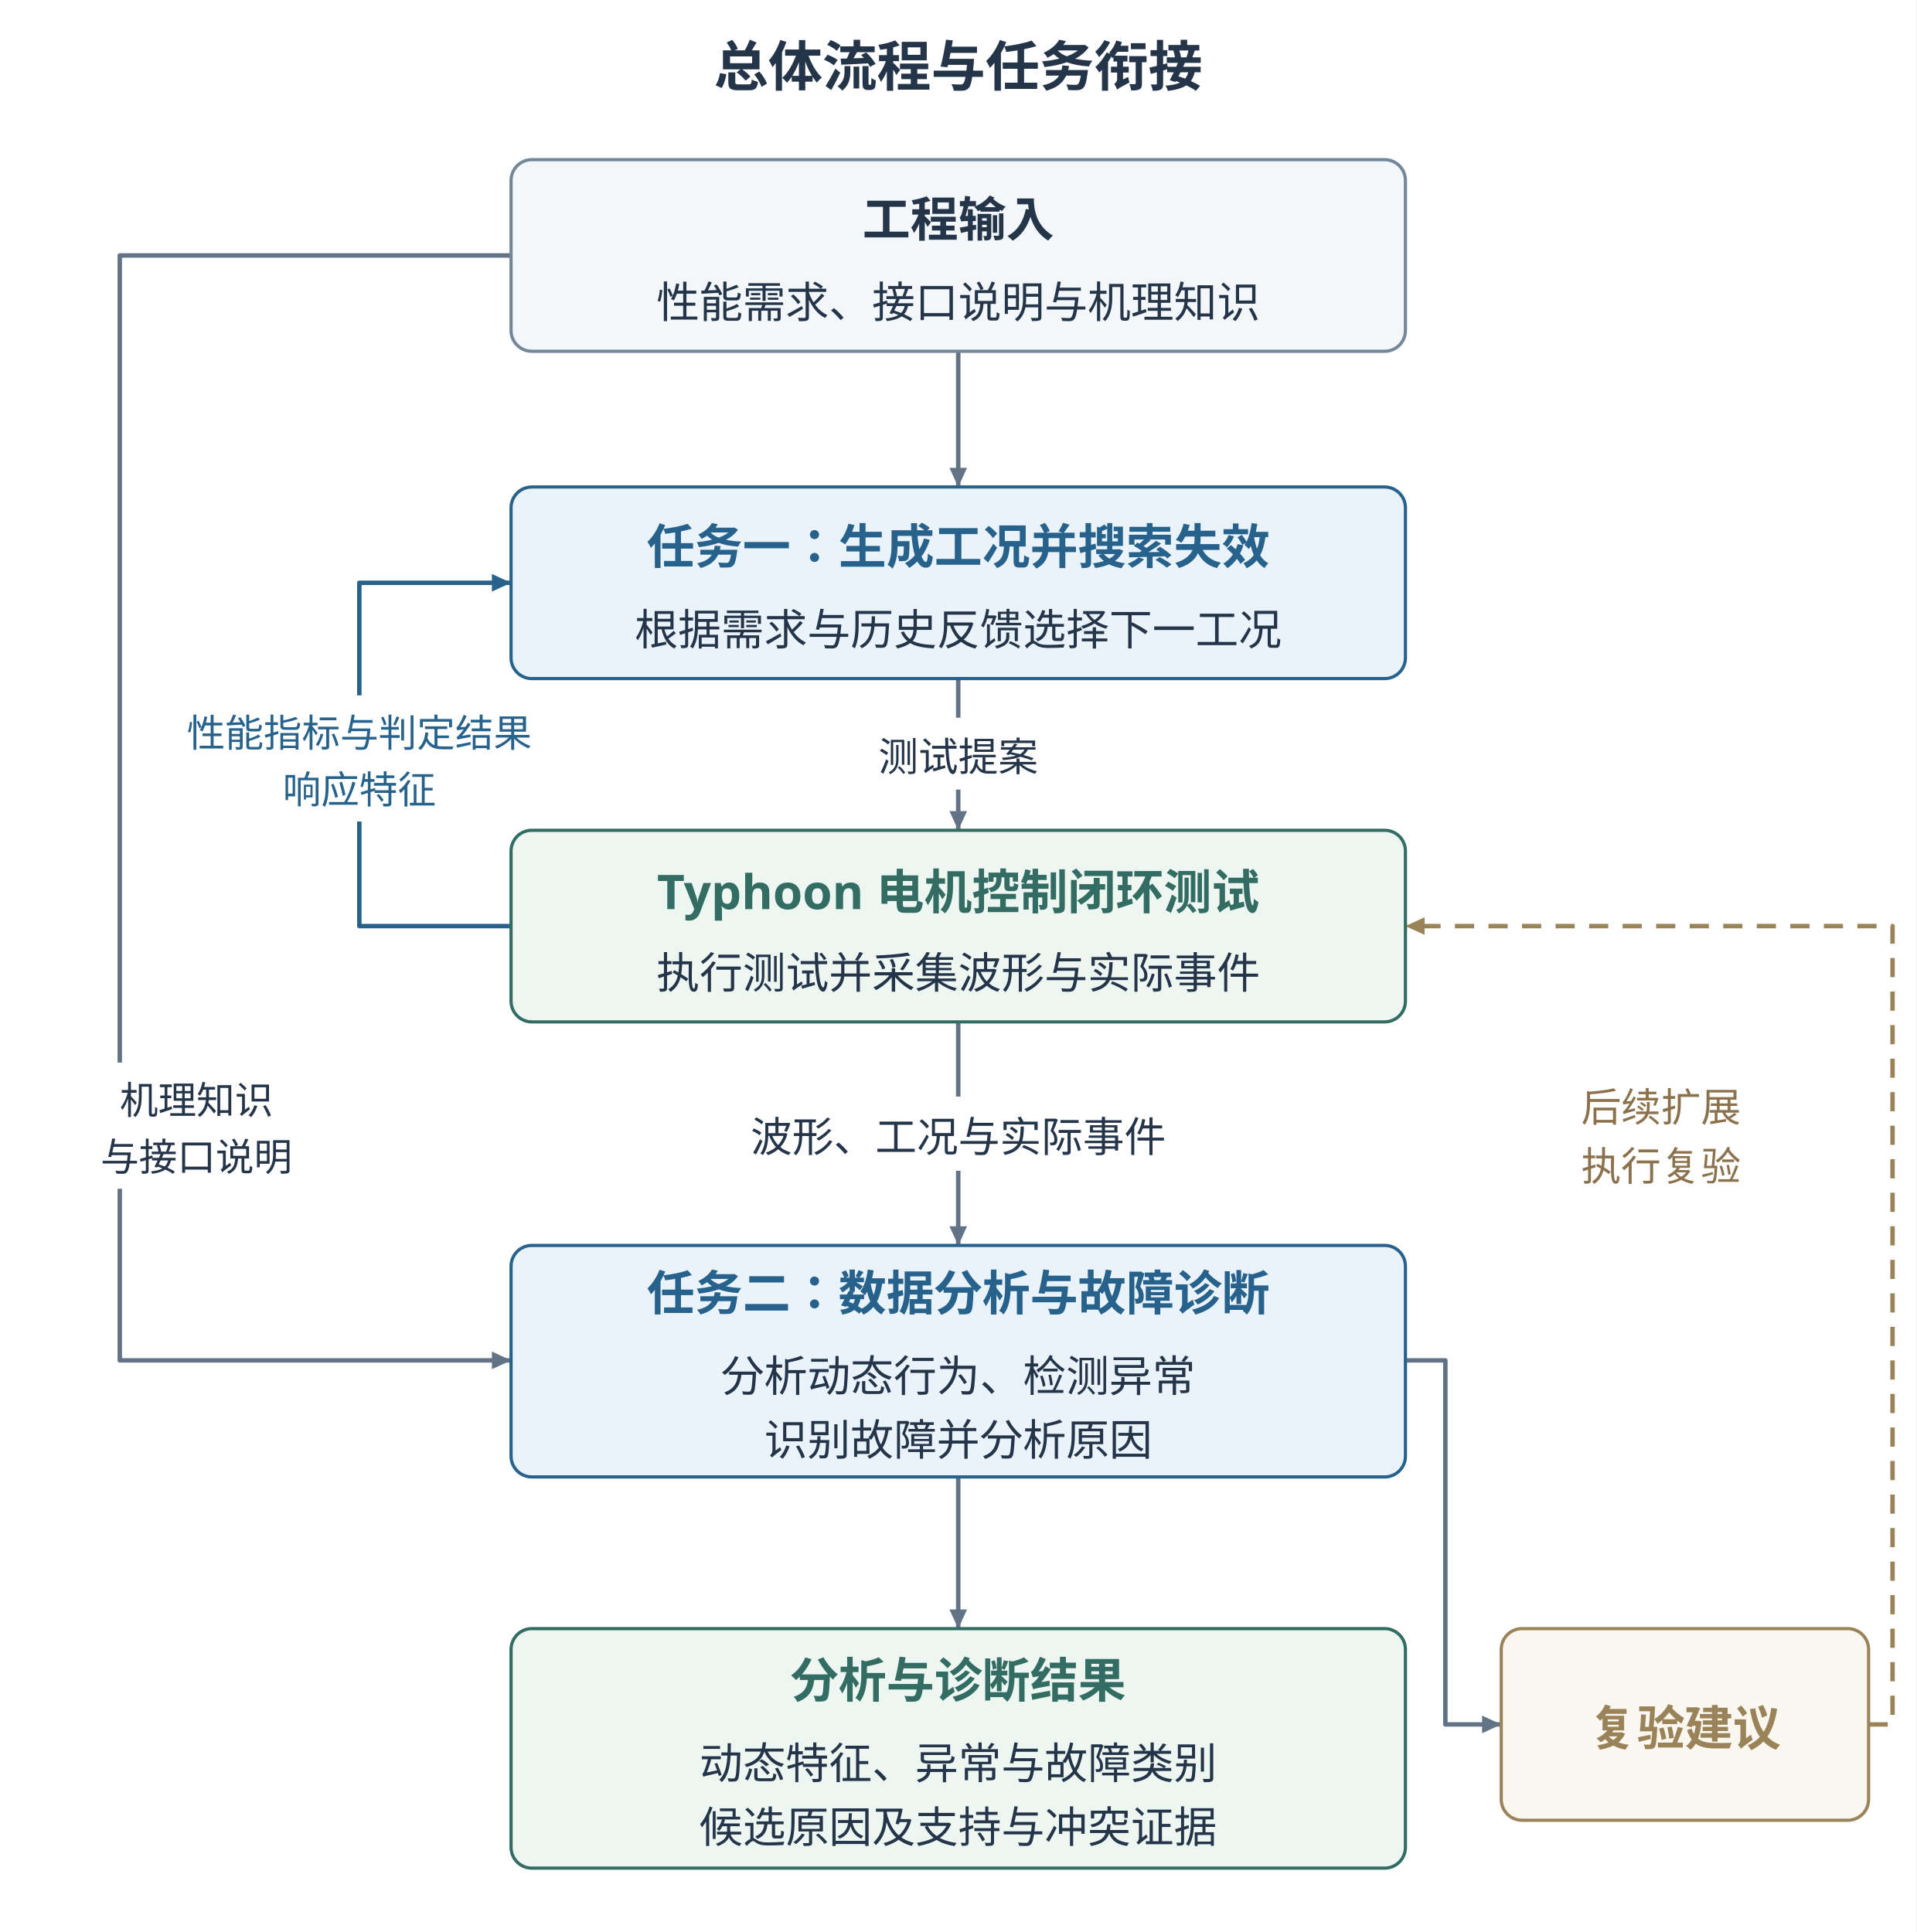
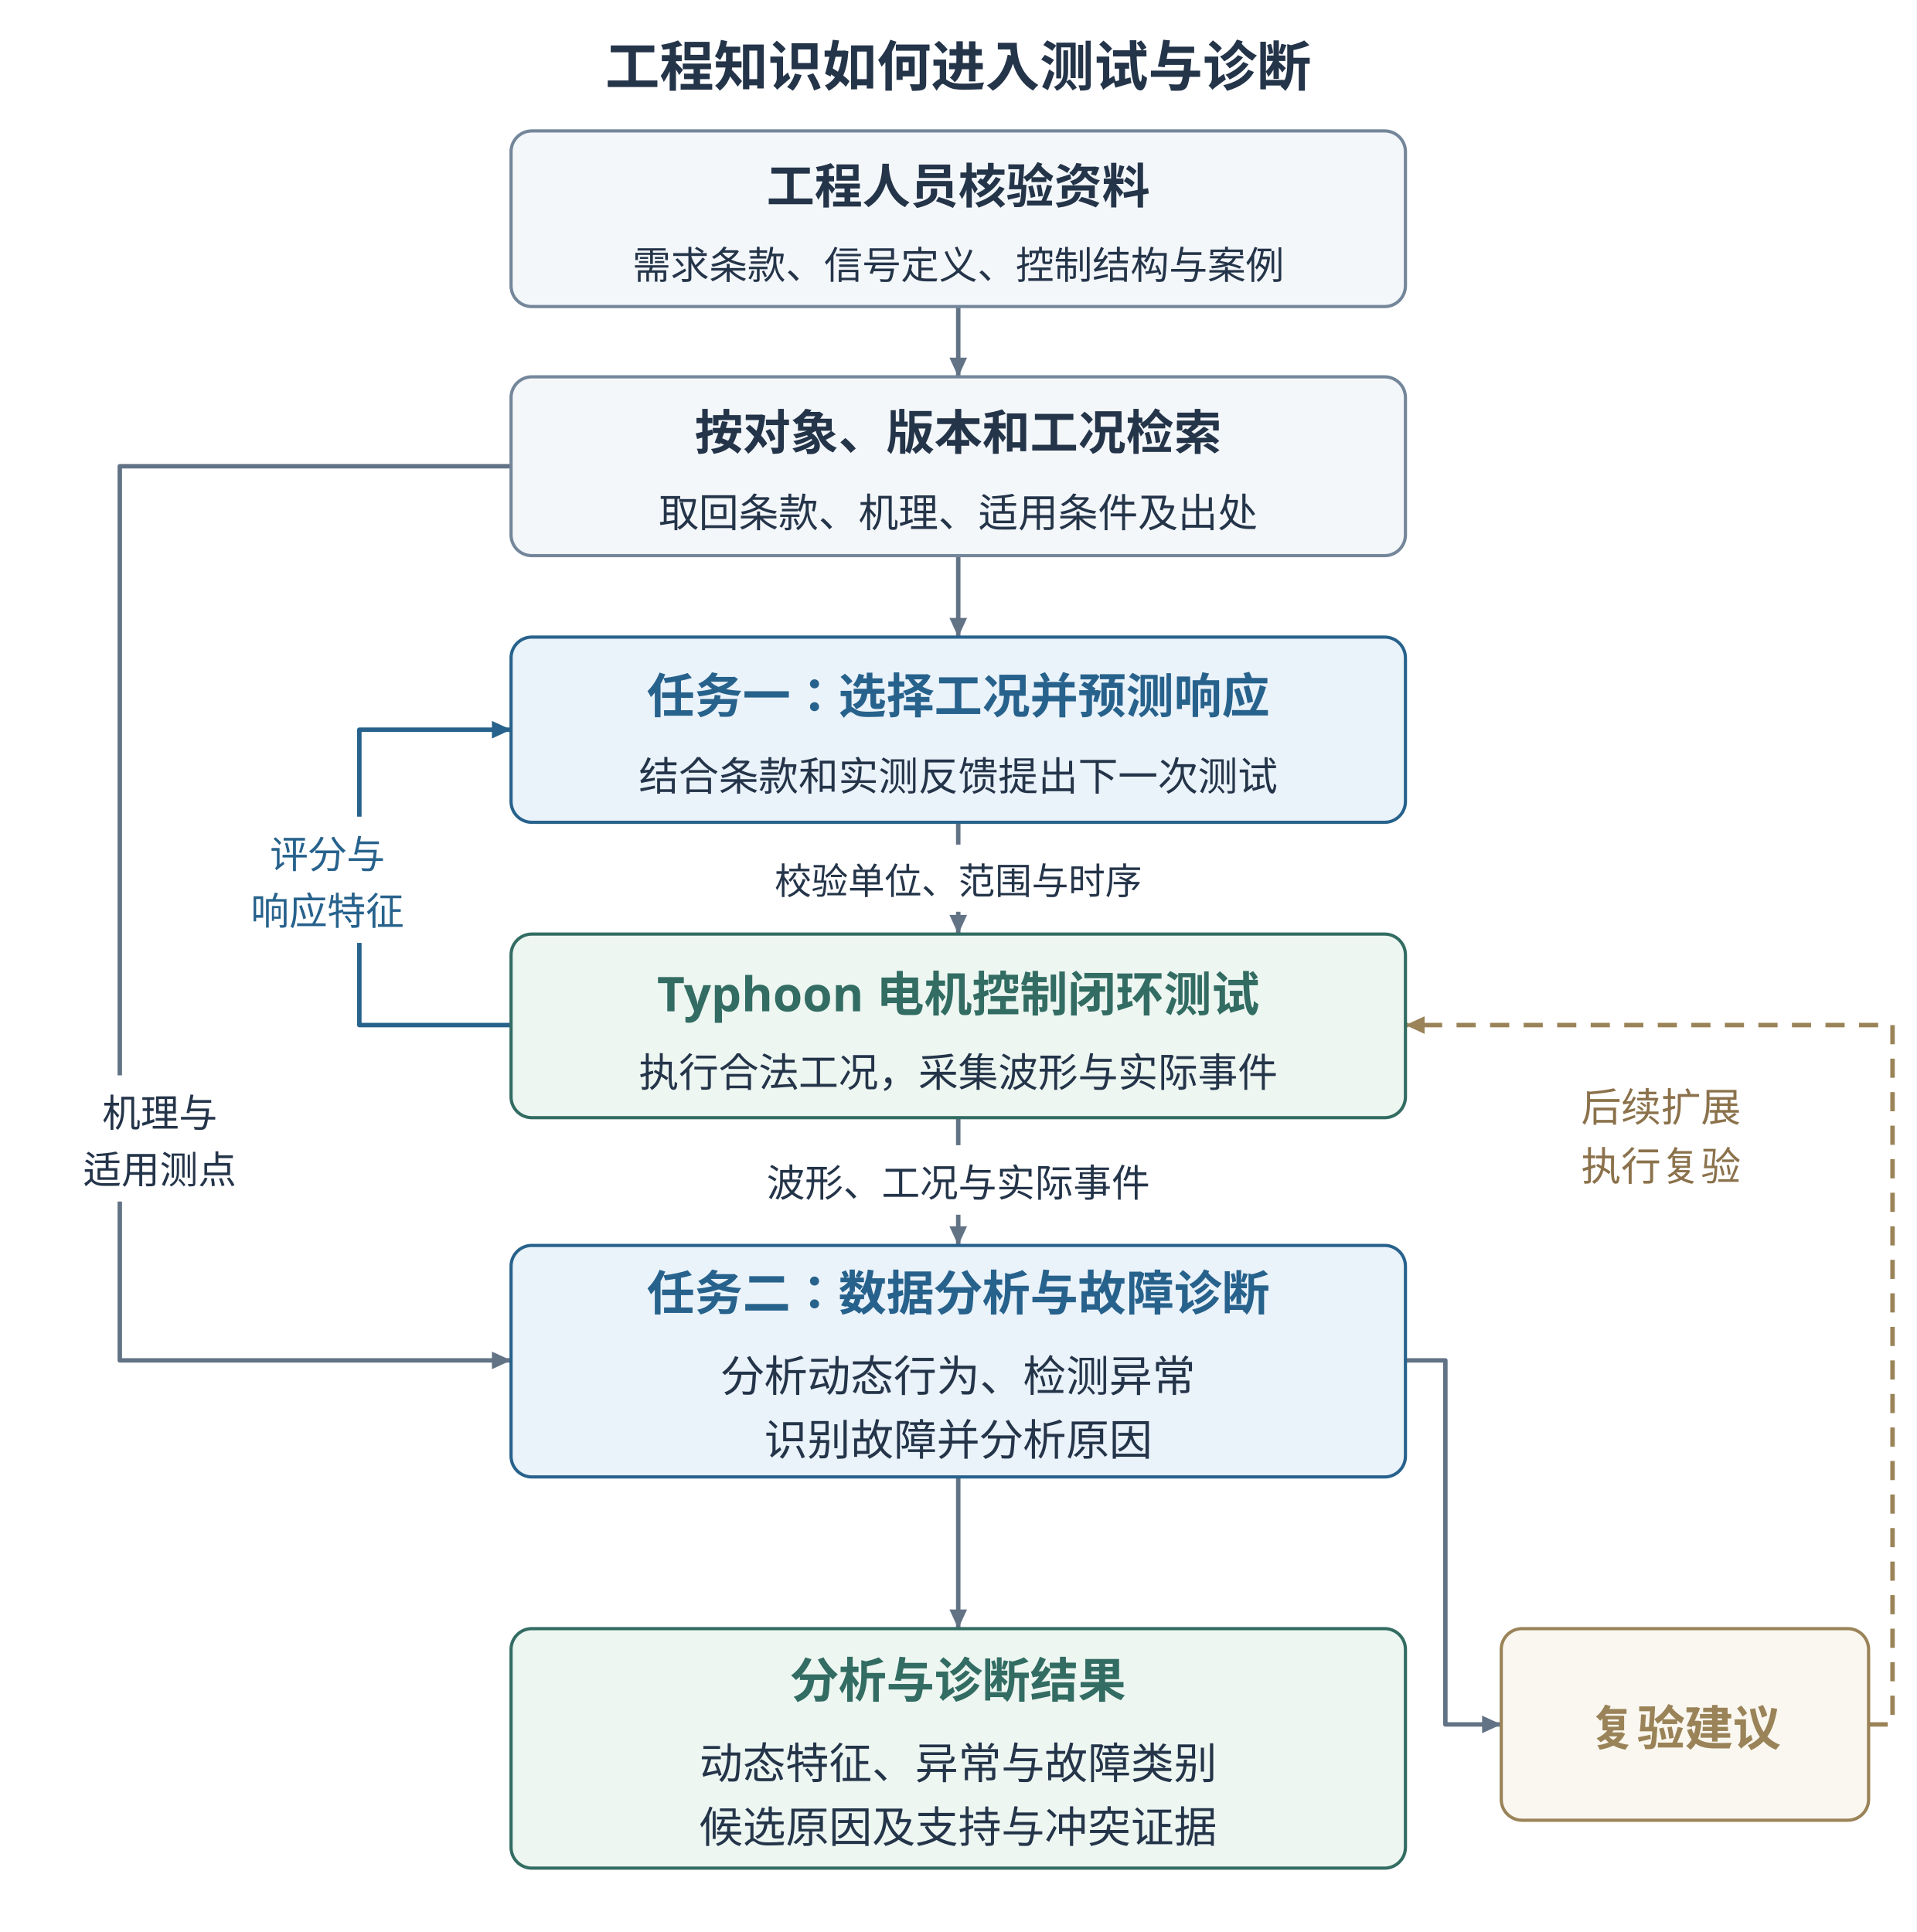
<svg xmlns="http://www.w3.org/2000/svg" width="1200" height="1210" viewBox="0 0 1200 1210">
  <rect width="100%" height="100%" fill="white" />
-   <text x="600.0" y="39.0" text-anchor="middle" dominant-baseline="central" font-family="Microsoft YaHei, sans-serif" font-size="34" font-weight="700" fill="#243449">总体流程与任务衔接</text>
-   <polyline points="600,220 600,305" fill="none" stroke="#637386" stroke-width="2.8" stroke-linejoin="round" />
-   <polygon points="600,305 605.52,293.0 594.48,293.0" fill="#637386" />
-   <polyline points="600,425 600,520" fill="none" stroke="#637386" stroke-width="2.8" stroke-linejoin="round" />
-   <polygon points="600,520 605.52,508.0 594.48,508.0" fill="#637386" />
-   <polyline points="600,640 600,780" fill="none" stroke="#637386" stroke-width="2.8" stroke-linejoin="round" />
+   <text x="600.0" y="39.0" text-anchor="middle" dominant-baseline="central" font-family="Microsoft YaHei, sans-serif" font-size="34" font-weight="700" fill="#243449">工程知识如何进入测试与诊断</text>
+   <polyline points="600,192 600,236" fill="none" stroke="#637386" stroke-width="2.8" stroke-linejoin="round" />
+   <polygon points="600,236 605.52,224.0 594.48,224.0" fill="#637386" />
+   <polyline points="600,348 600,399" fill="none" stroke="#637386" stroke-width="2.8" stroke-linejoin="round" />
+   <polygon points="600,399 605.52,387.0 594.48,387.0" fill="#637386" />
+   <polyline points="600,515 600,585" fill="none" stroke="#637386" stroke-width="2.8" stroke-linejoin="round" />
+   <polygon points="600,585 605.52,573.0 594.48,573.0" fill="#637386" />
+   <polyline points="600,700 600,780" fill="none" stroke="#637386" stroke-width="2.8" stroke-linejoin="round" />
  <polygon points="600,780 605.52,768.0 594.48,768.0" fill="#637386" />
  <polyline points="600,925 600,1020" fill="none" stroke="#637386" stroke-width="2.8" stroke-linejoin="round" />
  <polygon points="600,1020 605.52,1008.0 594.48,1008.0" fill="#637386" />
-   <polyline points="320,160 75,160 75,852 320,852" fill="none" stroke="#637386" stroke-width="2.8" stroke-linejoin="round" />
+   <polyline points="320,292 75,292 75,852 320,852" fill="none" stroke="#637386" stroke-width="2.8" stroke-linejoin="round" />
  <polygon points="320,852 308.0,846.48 308.0,857.52" fill="#637386" />
-   <polyline points="320,580 225,580 225,365 320,365" fill="none" stroke="#27628C" stroke-width="2.8" stroke-linejoin="round" />
-   <polygon points="320,365 308.0,359.48 308.0,370.52" fill="#27628C" />
+   <polyline points="320,642 225,642 225,457 320,457" fill="none" stroke="#27628C" stroke-width="2.8" stroke-linejoin="round" />
+   <polygon points="320,457 308.0,451.48 308.0,462.52" fill="#27628C" />
  <polyline points="880,852 905,852 905,1080 940,1080" fill="none" stroke="#637386" stroke-width="2.8" stroke-linejoin="round" />
  <polygon points="940,1080 928.0,1074.48 928.0,1085.52" fill="#637386" />
-   <polyline points="1170,1080 1185,1080 1185,580 880,580" fill="none" stroke="#9A8358" stroke-width="2.8" stroke-linejoin="round" stroke-dasharray="12 9" />
-   <polygon points="880,580 892.0,585.52 892.0,574.48" fill="#9A8358" />
-   <rect x="320" y="100" width="560" height="120" rx="13" fill="#F4F7FA" stroke="#74869A" stroke-width="2" />
-   <text x="600.0" y="135.02" text-anchor="middle" dominant-baseline="central" font-family="Microsoft YaHei, sans-serif" font-size="30" font-weight="700" fill="#243449">工程输入</text>
-   <text x="600.0" y="187.2" text-anchor="middle" dominant-baseline="central" font-family="Microsoft YaHei, sans-serif" font-size="27" font-weight="400" fill="#243449">性能需求、接口说明与机理知识</text>
-   <rect x="320" y="305" width="560" height="120" rx="13" fill="#EAF2FA" stroke="#27628C" stroke-width="2" />
-   <text x="600.0" y="340.02" text-anchor="middle" dominant-baseline="central" font-family="Microsoft YaHei, sans-serif" font-size="30" font-weight="700" fill="#27628C">任务一：生成工况并搜索失效</text>
-   <text x="600.0" y="392.2" text-anchor="middle" dominant-baseline="central" font-family="Microsoft YaHei, sans-serif" font-size="27" font-weight="400" fill="#243449">根据需求与历史反馈选择下一工况</text>
-   <rect x="320" y="520" width="560" height="120" rx="13" fill="#EDF6F1" stroke="#326C62" stroke-width="2" />
-   <text x="600.0" y="555.02" text-anchor="middle" dominant-baseline="central" font-family="Microsoft YaHei, sans-serif" font-size="30" font-weight="700" fill="#326C62">Typhoon 电机控制闭环测试</text>
-   <text x="600.0" y="607.2" text-anchor="middle" dominant-baseline="central" font-family="Microsoft YaHei, sans-serif" font-size="27" font-weight="400" fill="#243449">执行测试并采集波形与实际事件</text>
+   <polyline points="1170,1080 1185,1080 1185,642 880,642" fill="none" stroke="#9A8358" stroke-width="2.8" stroke-linejoin="round" stroke-dasharray="12 9" />
+   <polygon points="880,642 892.0,647.52 892.0,636.48" fill="#9A8358" />
+   <rect x="320" y="82" width="560" height="110" rx="13" fill="#F4F7FA" stroke="#74869A" stroke-width="2" />
+   <text x="600.0" y="114.24" text-anchor="middle" dominant-baseline="central" font-family="Microsoft YaHei, sans-serif" font-size="30" font-weight="700" fill="#243449">工程人员核验资料</text>
+   <text x="600.0" y="164.2" text-anchor="middle" dominant-baseline="central" font-family="Microsoft YaHei, sans-serif" font-size="24" font-weight="400" fill="#243449">需求条款、信号定义、控制结构与案例</text>
+   <rect x="320" y="236" width="560" height="112" rx="13" fill="#F4F7FA" stroke="#74869A" stroke-width="2" />
+   <text x="600.0" y="268.5" text-anchor="middle" dominant-baseline="central" font-family="Microsoft YaHei, sans-serif" font-size="30" font-weight="700" fill="#243449">按对象、版本和工况检索</text>
+   <text x="600.0" y="319.2" text-anchor="middle" dominant-baseline="central" font-family="Microsoft YaHei, sans-serif" font-size="25" font-weight="400" fill="#243449">取回条款、机理、适用条件及出处</text>
+   <rect x="320" y="399" width="560" height="116" rx="13" fill="#EAF2FA" stroke="#27628C" stroke-width="2" />
+   <text x="600.0" y="433.5" text-anchor="middle" dominant-baseline="central" font-family="Microsoft YaHei, sans-serif" font-size="30" font-weight="700" fill="#27628C">任务一：选择工况并预测响应</text>
+   <text x="600.0" y="484.2" text-anchor="middle" dominant-baseline="central" font-family="Microsoft YaHei, sans-serif" font-size="25" font-weight="400" fill="#243449">结合条款和实测反馈提出下一次测试</text>
+   <rect x="320" y="585" width="560" height="115" rx="13" fill="#EDF6F1" stroke="#326C62" stroke-width="2" />
+   <text x="600.0" y="619.0" text-anchor="middle" dominant-baseline="central" font-family="Microsoft YaHei, sans-serif" font-size="30" font-weight="700" fill="#326C62">Typhoon 电机控制闭环测试</text>
+   <text x="600.0" y="669.7" text-anchor="middle" dominant-baseline="central" font-family="Microsoft YaHei, sans-serif" font-size="25" font-weight="400" fill="#243449">执行合法工况，采集波形与实际事件</text>
  <rect x="320" y="780" width="560" height="145" rx="13" fill="#EAF2FA" stroke="#27628C" stroke-width="2" />
  <text x="600.0" y="807.54" text-anchor="middle" dominant-baseline="central" font-family="Microsoft YaHei, sans-serif" font-size="30" font-weight="700" fill="#27628C">任务二：数据分析与故障诊断</text>
  <text x="600.0" y="859.72" text-anchor="middle" dominant-baseline="central" font-family="Microsoft YaHei, sans-serif" font-size="27" font-weight="400" fill="#243449">分析动态行为、检测异常</text>
  <text x="600.0" y="899.68" text-anchor="middle" dominant-baseline="central" font-family="Microsoft YaHei, sans-serif" font-size="27" font-weight="400" fill="#243449">识别故障并分析原因</text>
  <rect x="320" y="1020" width="560" height="150" rx="13" fill="#EDF6F1" stroke="#326C62" stroke-width="2" />
  <text x="600.0" y="1050.04" text-anchor="middle" dominant-baseline="central" font-family="Microsoft YaHei, sans-serif" font-size="30" font-weight="700" fill="#326C62">分析与诊断结果</text>
  <text x="600.0" y="1102.22" text-anchor="middle" dominant-baseline="central" font-family="Microsoft YaHei, sans-serif" font-size="27" font-weight="400" fill="#243449">动态特征、异常与故障类别</text>
  <text x="600.0" y="1142.18" text-anchor="middle" dominant-baseline="central" font-family="Microsoft YaHei, sans-serif" font-size="27" font-weight="400" fill="#243449">候选原因及支持与冲突证据</text>
  <rect x="940" y="1020" width="230" height="120" rx="13" fill="#FAF7F0" stroke="#9A8358" stroke-width="2" />
  <text x="1055.0" y="1080.0" text-anchor="middle" dominant-baseline="central" font-family="Microsoft YaHei, sans-serif" font-size="30" font-weight="700" fill="#9A8358">复验建议</text>
-   <rect x="540.0" y="449.5" width="120.0" height="45.0" fill="white" />
-   <text x="600" y="472.0" text-anchor="middle" dominant-baseline="central" font-family="Microsoft YaHei, sans-serif" font-size="25" font-weight="400" fill="#243449">测试提案</text>
-   <rect x="460.0" y="686.76" width="280.0" height="46.48" fill="white" />
-   <text x="600" y="710.0" text-anchor="middle" dominant-baseline="central" font-family="Microsoft YaHei, sans-serif" font-size="26" font-weight="400" fill="#243449">波形、工况与实际事件</text>
-   <rect x="107.0" y="435.48" width="236.0" height="79.04" fill="white" />
-   <text x="225" y="457.24" text-anchor="middle" dominant-baseline="central" font-family="Microsoft YaHei, sans-serif" font-size="24" font-weight="400" fill="#27628C">性能指标与判定结果</text>
-   <text x="225" y="492.76" text-anchor="middle" dominant-baseline="central" font-family="Microsoft YaHei, sans-serif" font-size="24" font-weight="400" fill="#27628C">响应特征</text>
-   <rect x="53.0" y="665.48" width="140.0" height="79.04" fill="white" />
-   <text x="123" y="687.24" text-anchor="middle" dominant-baseline="central" font-family="Microsoft YaHei, sans-serif" font-size="24" font-weight="400" fill="#243449">机理知识</text>
-   <text x="123" y="722.76" text-anchor="middle" dominant-baseline="central" font-family="Microsoft YaHei, sans-serif" font-size="24" font-weight="400" fill="#243449">与接口说明</text>
+   <rect x="475.0" y="528.98" width="250.0" height="42.04" fill="white" />
+   <text x="600" y="550.0" text-anchor="middle" dominant-baseline="central" font-family="Microsoft YaHei, sans-serif" font-size="23" font-weight="400" fill="#243449">校验单位、范围与时序</text>
+   <rect x="470.0" y="717.24" width="260.0" height="43.52" fill="white" />
+   <text x="600" y="739.0" text-anchor="middle" dominant-baseline="central" font-family="Microsoft YaHei, sans-serif" font-size="24" font-weight="400" fill="#243449">波形、工况与实际事件</text>
+   <rect x="147.0" y="511.48" width="116.0" height="79.04" fill="white" />
+   <text x="205" y="533.24" text-anchor="middle" dominant-baseline="central" font-family="Microsoft YaHei, sans-serif" font-size="24" font-weight="400" fill="#27628C">评分与</text>
+   <text x="205" y="568.76" text-anchor="middle" dominant-baseline="central" font-family="Microsoft YaHei, sans-serif" font-size="24" font-weight="400" fill="#27628C">响应特征</text>
+   <rect x="42.0" y="673.48" width="116.0" height="79.04" fill="white" />
+   <text x="100" y="695.24" text-anchor="middle" dominant-baseline="central" font-family="Microsoft YaHei, sans-serif" font-size="24" font-weight="400" fill="#243449">机理与</text>
+   <text x="100" y="730.76" text-anchor="middle" dominant-baseline="central" font-family="Microsoft YaHei, sans-serif" font-size="24" font-weight="400" fill="#243449">适用测点</text>
  <rect x="980.0" y="669.0" width="120.0" height="82.0" fill="white" />
  <text x="1040" y="691.5" text-anchor="middle" dominant-baseline="central" font-family="Microsoft YaHei, sans-serif" font-size="25" font-weight="400" fill="#8B724C">后续扩展</text>
  <text x="1040" y="728.5" text-anchor="middle" dominant-baseline="central" font-family="Microsoft YaHei, sans-serif" font-size="25" font-weight="400" fill="#8B724C">执行复验</text>
</svg>
